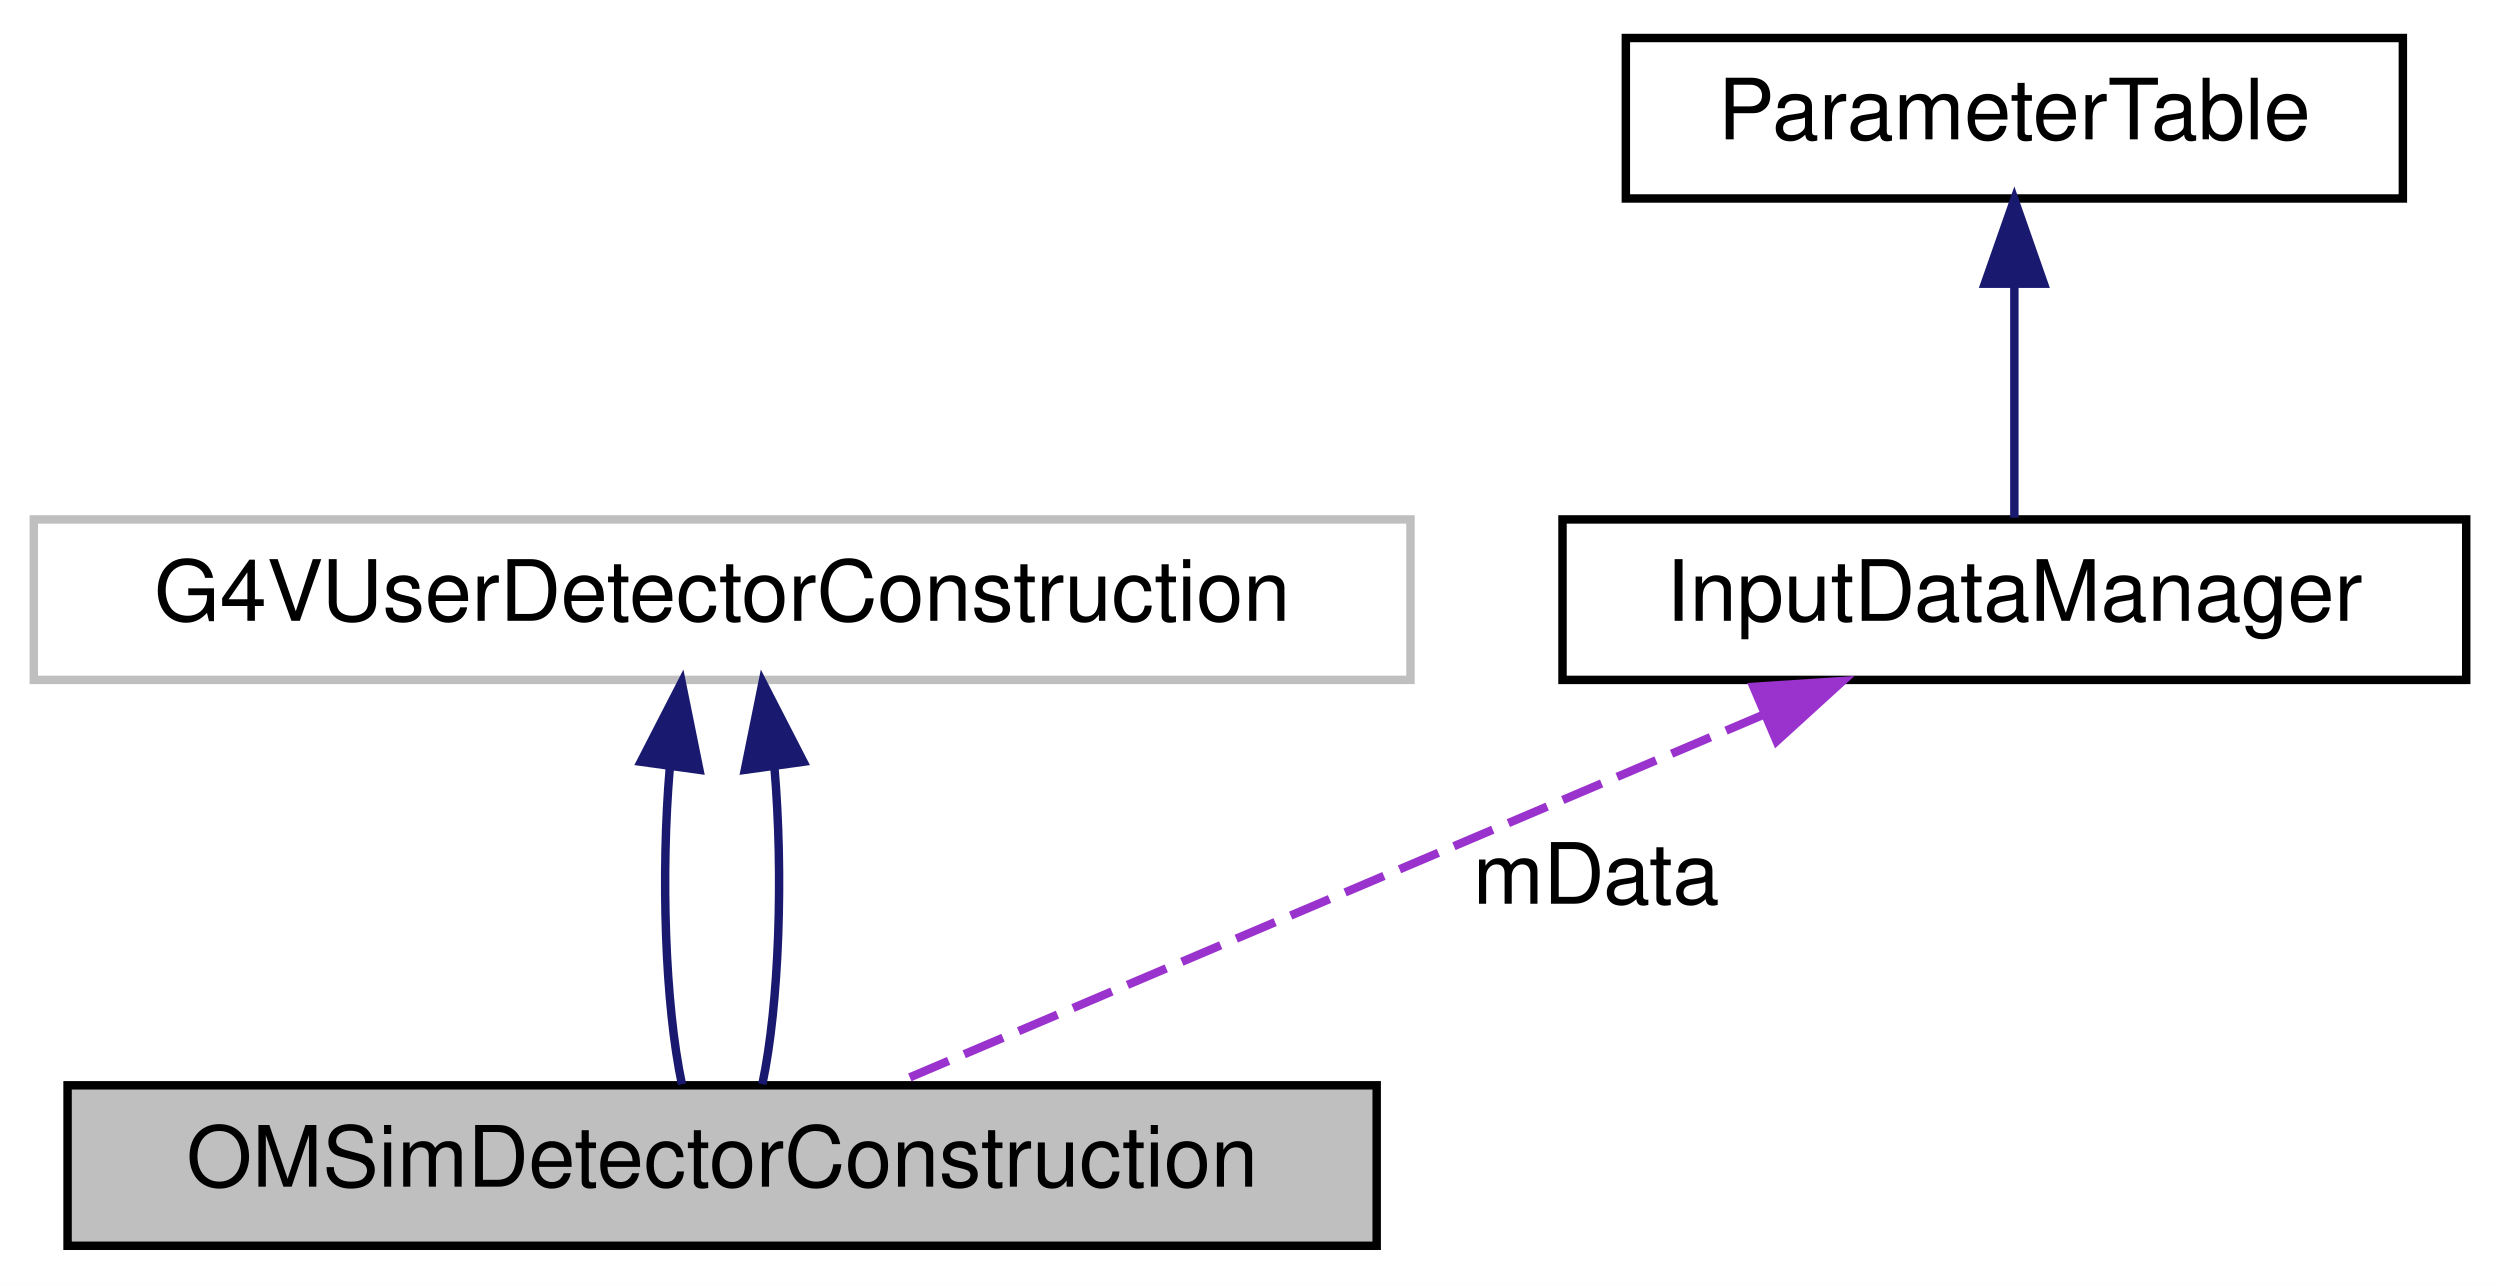
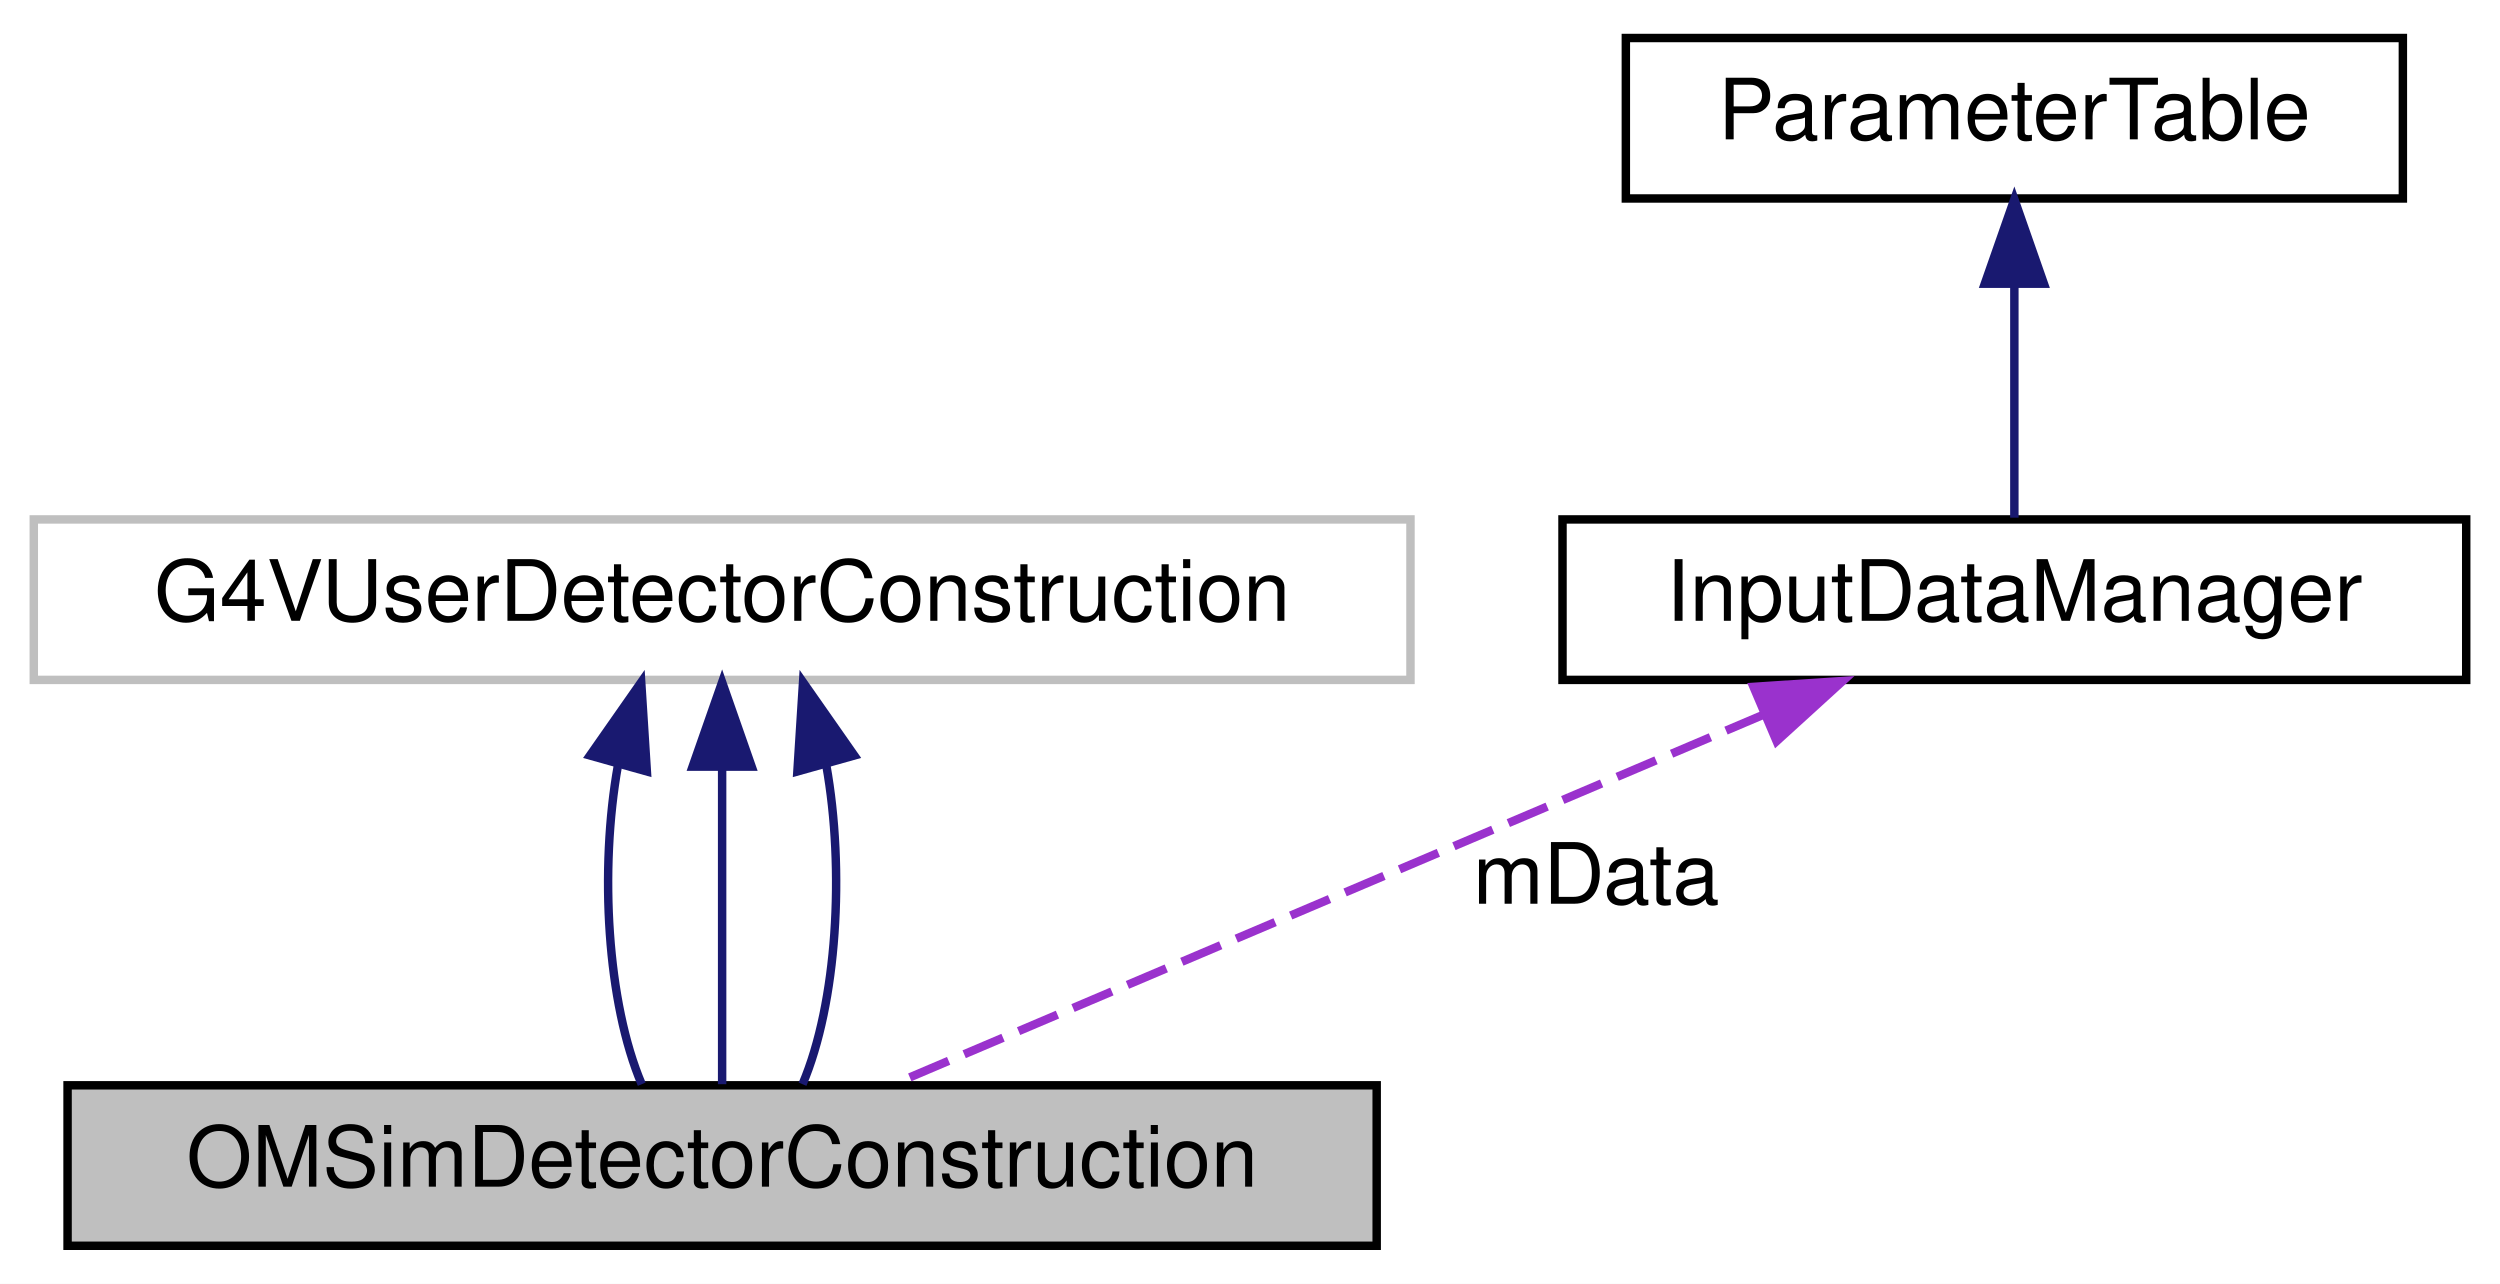
<svg xmlns="http://www.w3.org/2000/svg" xmlns:xlink="http://www.w3.org/1999/xlink" width="296pt" height="152pt" viewBox="0.00 0.00 296.00 152.00">
  <g id="graph0" class="graph" transform="scale(1 1) rotate(0) translate(4 148)">
    <polygon fill="white" stroke="transparent" points="-4,4 -4,-148 292,-148 292,4 -4,4" />
    <g id="node1" class="node">
      <g id="a_node1">
        <a xlink:title="Class for detector construction in the effective area simulation.">
          <polygon fill="#bfbfbf" stroke="black" points="4,-0.5 4,-19.5 159,-19.5 159,-0.5 4,-0.5" />
          <text text-anchor="middle" x="81.5" y="-7.5" font-family="Helvetica,sans-Serif" font-size="10.00">OMSimDetectorConstruction</text>
        </a>
      </g>
    </g>
    <g id="node2" class="node">
      <g id="a_node2">
        <a xlink:title=" ">
          <polygon fill="white" stroke="#bfbfbf" points="0,-67.5 0,-86.5 163,-86.5 163,-67.5 0,-67.5" />
          <text text-anchor="middle" x="81.5" y="-74.5" font-family="Helvetica,sans-Serif" font-size="10.00">G4VUserDetectorConstruction</text>
        </a>
      </g>
    </g>
    <g id="edge1" class="edge">
-       <path fill="none" stroke="midnightblue" d="M75.3,-57.04C74.24,-44.67 74.72,-29.12 76.74,-19.63" />
-       <polygon fill="midnightblue" stroke="midnightblue" points="71.87,-57.81 76.71,-67.23 78.81,-56.85 71.87,-57.81" />
+       <path fill="none" stroke="midnightblue" d="M69.17,-57.41C66.95,-44.99 67.89,-29.22 71.98,-19.63" />
+       <polygon fill="midnightblue" stroke="midnightblue" points="65.85,-58.55 71.92,-67.23 72.59,-56.66 65.85,-58.55" />
    </g>
    <g id="edge2" class="edge">
-       <path fill="none" stroke="midnightblue" d="M87.7,-57.04C88.76,-44.67 88.28,-29.12 86.26,-19.63" />
-       <polygon fill="midnightblue" stroke="midnightblue" points="84.19,-56.85 86.29,-67.23 91.13,-57.81 84.19,-56.85" />
+       <path fill="none" stroke="midnightblue" d="M81.5,-57.04C81.5,-44.67 81.5,-29.12 81.5,-19.63" />
+       <polygon fill="midnightblue" stroke="midnightblue" points="78,-57.23 81.5,-67.23 85,-57.23 78,-57.23" />
+     </g>
+     <g id="edge3" class="edge">
+       <path fill="none" stroke="midnightblue" d="M93.83,-57.41C96.05,-44.99 95.11,-29.22 91.02,-19.63" />
+       <polygon fill="midnightblue" stroke="midnightblue" points="90.41,-56.66 91.08,-67.23 97.15,-58.55 90.41,-56.66" />
    </g>
    <g id="node3" class="node">
      <g id="a_node3">
        <a xlink:href="class_input_data_manager.html" target="_top" xlink:title=" ">
          <polygon fill="white" stroke="black" points="181,-67.5 181,-86.5 288,-86.5 288,-67.5 181,-67.5" />
          <text text-anchor="middle" x="234.5" y="-74.5" font-family="Helvetica,sans-Serif" font-size="10.00">InputDataManager</text>
        </a>
      </g>
    </g>
-     <g id="edge3" class="edge">
+     <g id="edge4" class="edge">
      <path fill="none" stroke="#9a32cd" stroke-dasharray="5,2" d="M204.96,-63.45C174.66,-50.58 128.35,-30.9 101.9,-19.67" />
      <polygon fill="#9a32cd" stroke="#9a32cd" points="203.61,-66.68 214.18,-67.37 206.35,-60.24 203.61,-66.68" />
      <text text-anchor="middle" x="185" y="-41" font-family="Helvetica,sans-Serif" font-size="10.00"> mData</text>
    </g>
    <g id="node4" class="node">
      <g id="a_node4">
        <a xlink:href="class_parameter_table.html" target="_top" xlink:title=" ">
          <polygon fill="white" stroke="black" points="188.5,-124.5 188.5,-143.5 280.5,-143.5 280.5,-124.5 188.5,-124.5" />
          <text text-anchor="middle" x="234.5" y="-131.5" font-family="Helvetica,sans-Serif" font-size="10.00">ParameterTable</text>
        </a>
      </g>
    </g>
-     <g id="edge4" class="edge">
+     <g id="edge5" class="edge">
      <path fill="none" stroke="midnightblue" d="M234.5,-114.12C234.5,-104.82 234.5,-94.06 234.5,-86.71" />
      <polygon fill="midnightblue" stroke="midnightblue" points="231,-114.41 234.5,-124.41 238,-114.41 231,-114.41" />
    </g>
  </g>
</svg>
